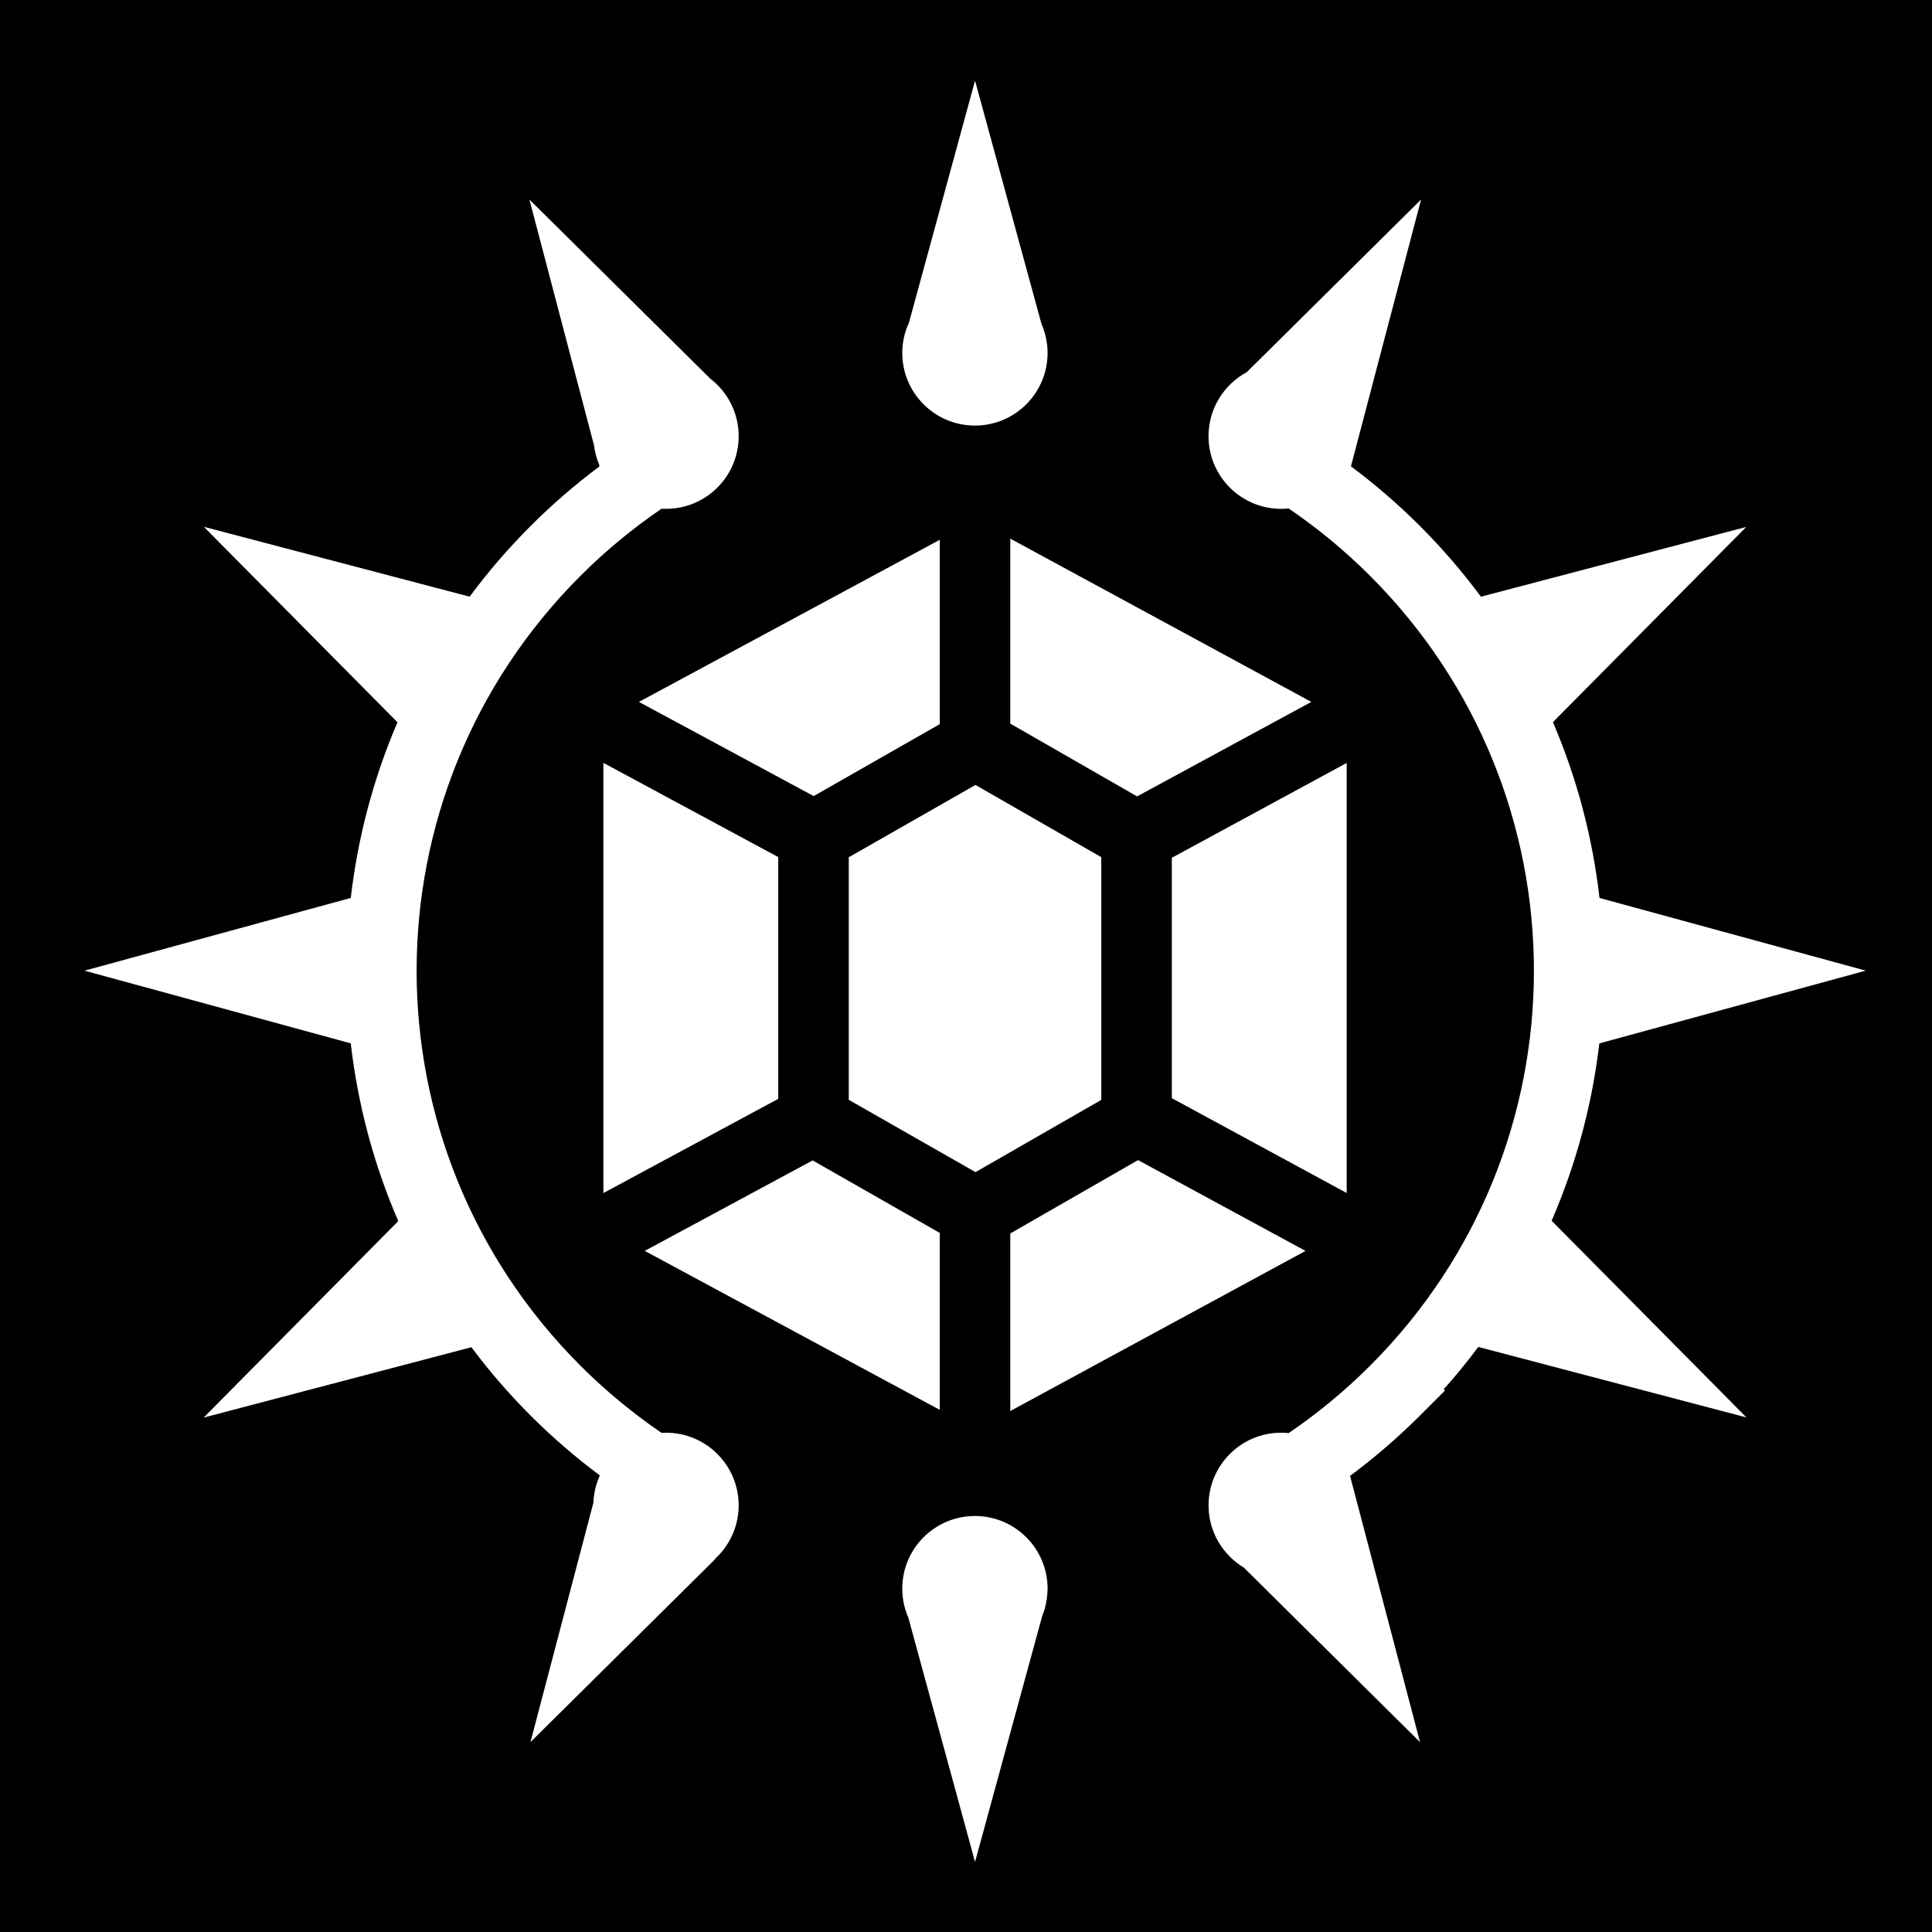
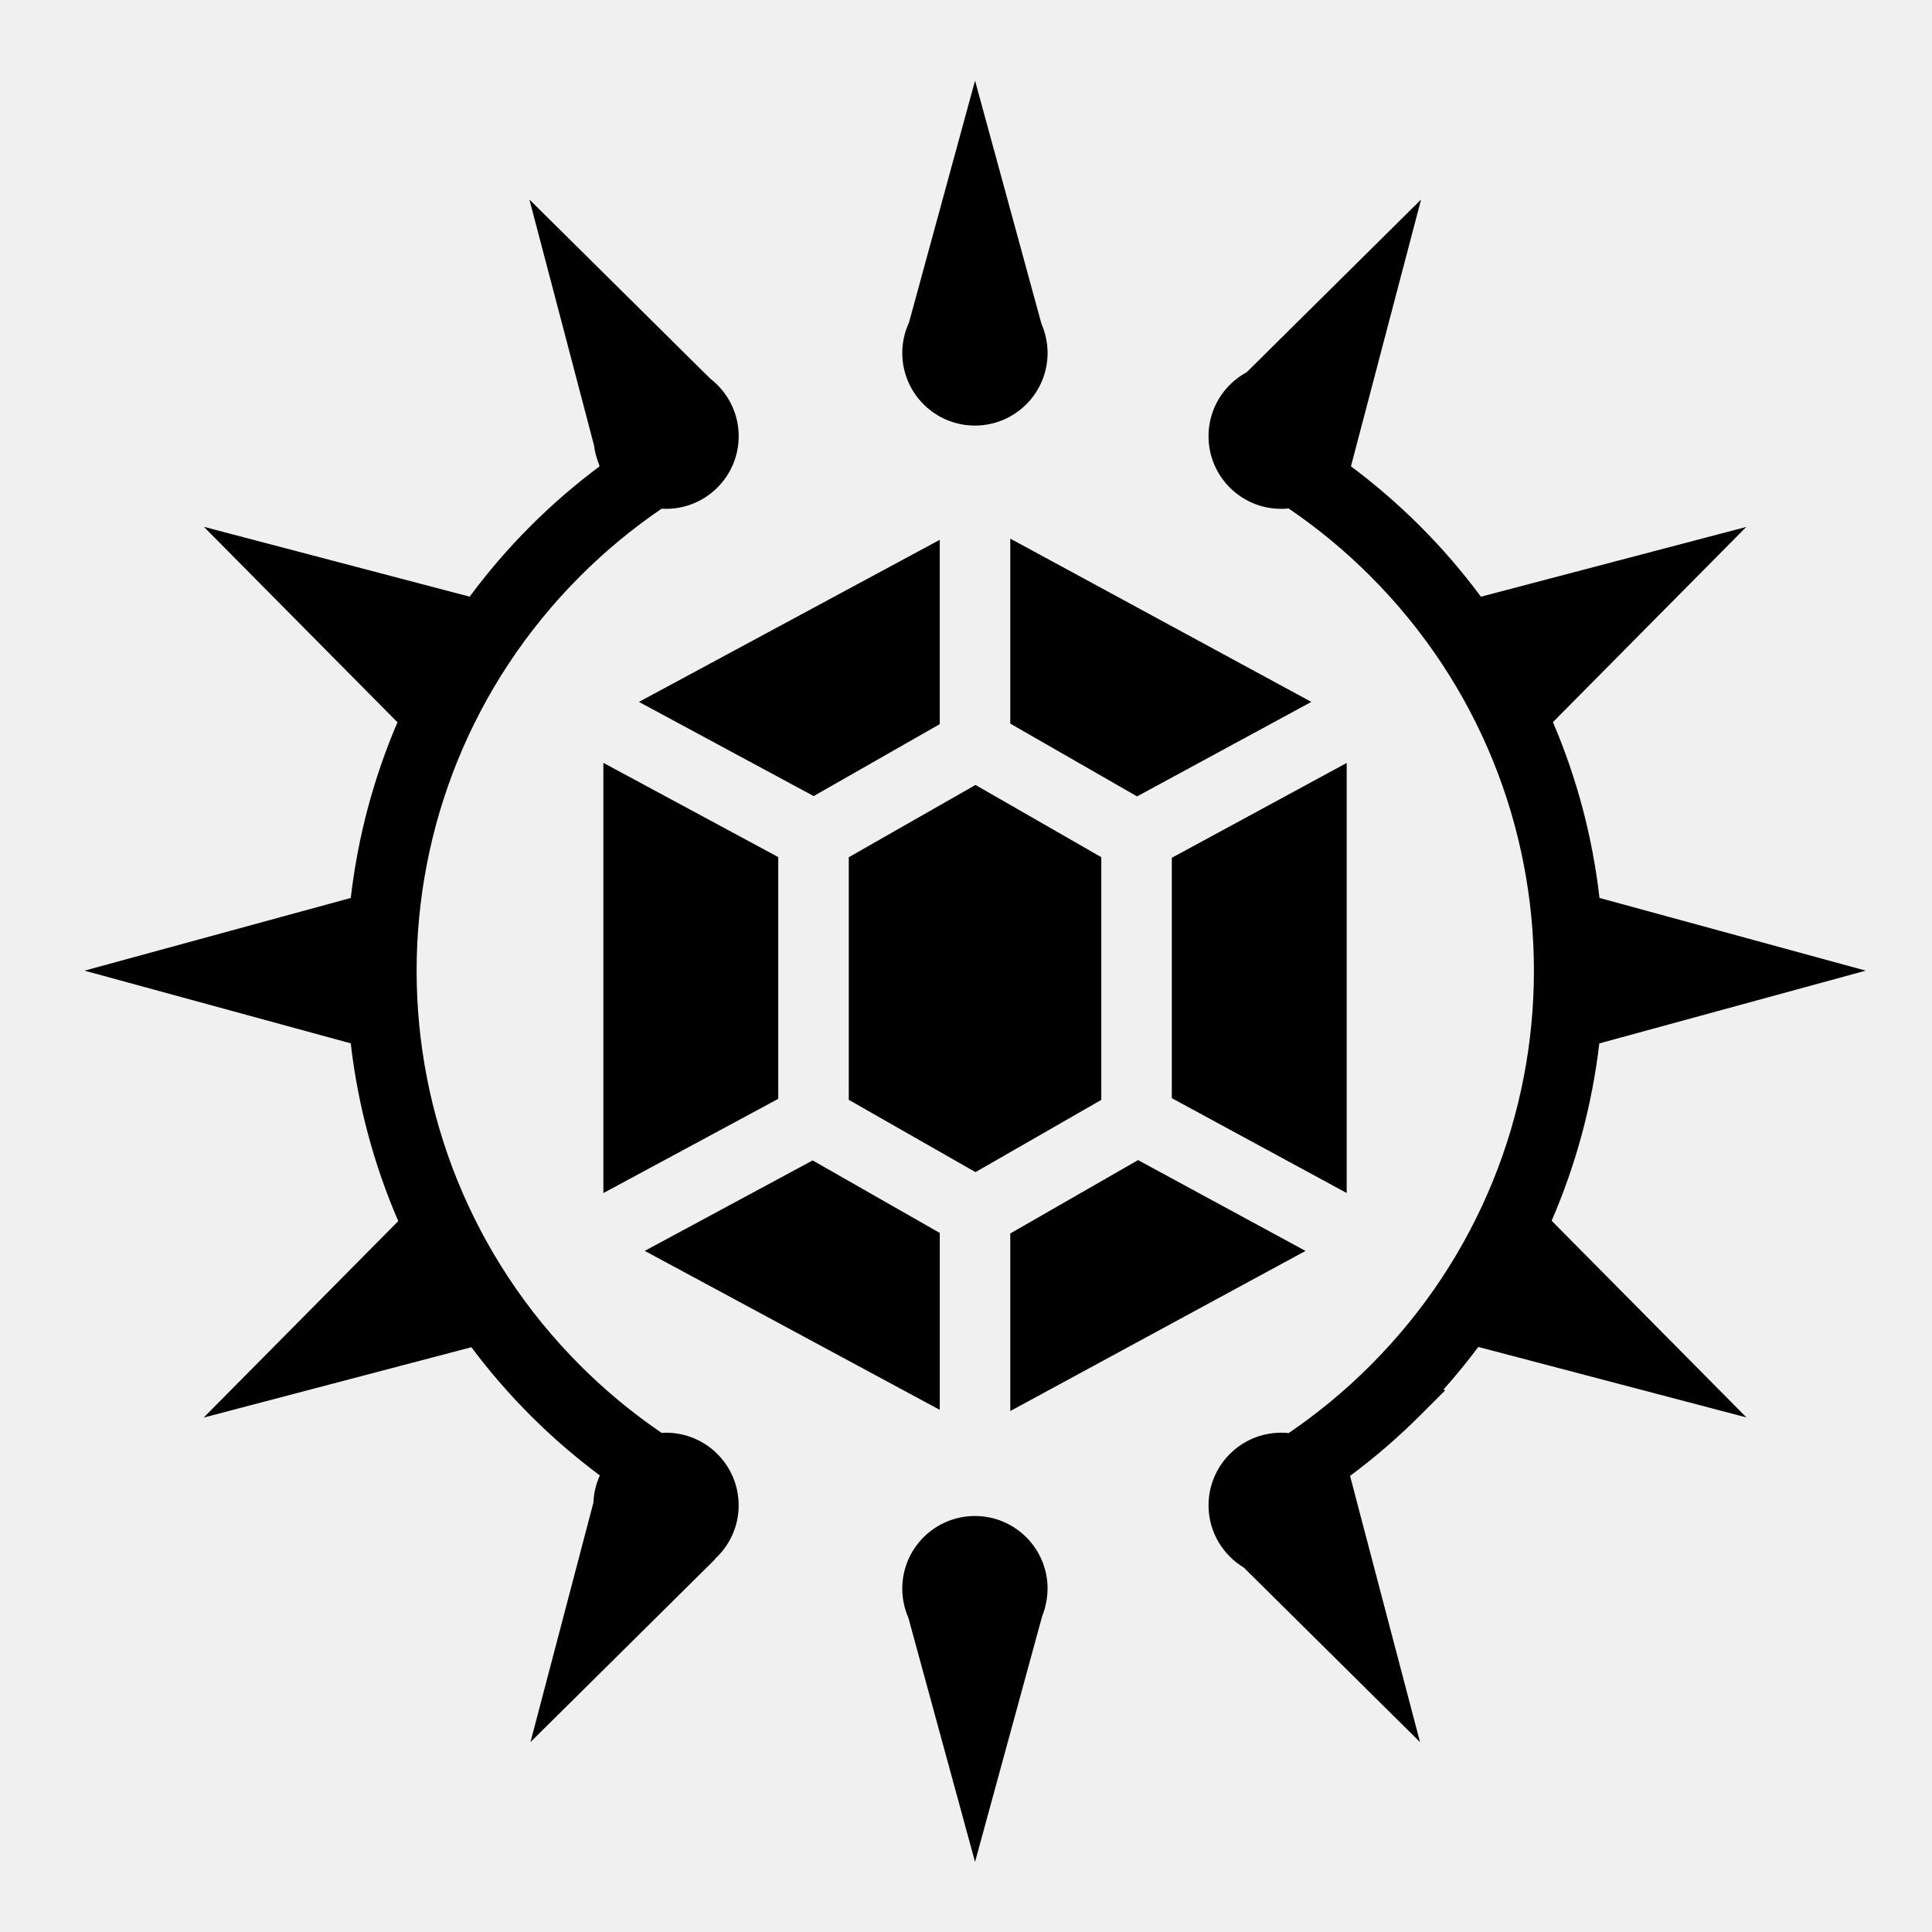
<svg xmlns="http://www.w3.org/2000/svg" viewBox="0 0 512 512">
-   <path d="M0 0h512v512H0z" />
-   <path fill="#fff" d="M258.396 21.375l-17.503 64.1c-1.133 2.452-1.782 5.172-1.782 8.05 0 10.634 8.62 19.256 19.255 19.256 10.634 0 19.256-8.62 19.256-19.255 0-.72-.045-1.426-.122-2.125h.022l-.05-.18c-.23-1.917-.737-3.746-1.488-5.45l-17.586-64.395zm118.21 31.494l-46.21 45.77c-6.03 3.254-10.126 9.626-10.126 16.956 0 10.633 8.622 19.254 19.255 19.254.668 0 1.327-.034 1.977-.1 7.608 5.175 14.85 11.125 21.6 17.875 57.872 57.872 57.87 151.418 0 209.29-6.75 6.747-13.99 12.694-21.594 17.868-.65-.066-1.308-.1-1.975-.1-10.634 0-19.256 8.623-19.256 19.256 0 7.006 3.757 13.12 9.352 16.49l46.694 46.252-18.545-70.55c6.468-4.81 12.67-10.137 18.536-16.003l6.608-6.61-.334-.332c3.252-3.637 6.305-7.388 9.183-11.23l71.057 18.68-51.63-52.126c6.54-15.08 10.757-30.926 12.636-46.996l70.61-19.282-70.56-19.267c-1.82-15.925-5.937-31.633-12.343-46.59l51.234-51.727-70.318 18.483c-4.842-6.536-10.22-12.8-16.144-18.723-5.794-5.794-11.916-11.063-18.298-15.824l18.587-70.717zm-236.307.005l17.112 65.107c.218 1.76.662 3.45 1.322 5.032l.153.582c-6.38 4.76-12.498 10.023-18.29 15.814-5.92 5.92-11.294 12.18-16.136 18.715L54.024 139.61l51.31 51.802c-6.41 14.945-10.535 30.64-12.376 46.553l-70.562 19.27L92.95 276.5c1.856 16.108 6.06 31.994 12.595 47.105l-51.574 52.07 70.952-18.648c4.722 6.312 9.94 12.368 15.676 18.102 5.815 5.814 11.96 11.102 18.367 15.876-1.004 2.215-1.613 4.646-1.707 7.213l-16.678 63.456 48.91-48.447-.037-.08c3.86-3.52 6.297-8.575 6.297-14.21 0-10.634-8.622-19.256-19.256-19.256-.395 0-.786.015-1.176.04-7.573-5.16-14.783-11.088-21.506-17.81-57.872-57.872-57.872-151.417 0-209.29 6.725-6.723 13.938-12.65 21.514-17.81.39.022.782.036 1.178.036 10.634 0 19.254-8.62 19.254-19.254 0-6.22-2.963-11.736-7.54-15.256L140.3 52.875zm127.436 89.87v49.02l33.602 19.292 46.18-25.045-79.782-43.268zm-18.69.312l-79.722 42.957 46.31 24.955 33.413-19.062v-48.85zM159.9 202.164v114.012l46.346-24.975v-64.063L159.9 202.164zm196.985.027l-46.342 25.134v63.7l46.342 25.136V202.19zm-98.367 5.83l-33.584 19.158v64.285l33.584 19.162 33.336-19.145v-64.318l-33.336-19.14zm43.082 99.416l-33.864 19.445v47.056l78.24-42.432-44.376-24.068zm-86.24.084l-44.495 23.976 78.182 42.127v-46.885L215.36 307.52zm43.005 94.234c-10.634 0-19.254 8.622-19.254 19.256 0 2.74.582 5.342 1.615 7.703l17.67 64.713 17.787-65.12c.57-1.39.965-2.86 1.197-4.388l.06-.23h-.026c.122-.878.207-1.767.207-2.678 0-10.634-8.62-19.256-19.255-19.256z" />
+   <path fill="#000" d="M258.396 21.375l-17.503 64.1c-1.133 2.452-1.782 5.172-1.782 8.05 0 10.634 8.62 19.256 19.255 19.256 10.634 0 19.256-8.62 19.256-19.255 0-.72-.045-1.426-.122-2.125h.022l-.05-.18c-.23-1.917-.737-3.746-1.488-5.45l-17.586-64.395zm118.21 31.494l-46.21 45.77c-6.03 3.254-10.126 9.626-10.126 16.956 0 10.633 8.622 19.254 19.255 19.254.668 0 1.327-.034 1.977-.1 7.608 5.175 14.85 11.125 21.6 17.875 57.872 57.872 57.87 151.418 0 209.29-6.75 6.747-13.99 12.694-21.594 17.868-.65-.066-1.308-.1-1.975-.1-10.634 0-19.256 8.623-19.256 19.256 0 7.006 3.757 13.12 9.352 16.49l46.694 46.252-18.545-70.55c6.468-4.81 12.67-10.137 18.536-16.003l6.608-6.61-.334-.332c3.252-3.637 6.305-7.388 9.183-11.23l71.057 18.68-51.63-52.126c6.54-15.08 10.757-30.926 12.636-46.996l70.61-19.282-70.56-19.267c-1.82-15.925-5.937-31.633-12.343-46.59l51.234-51.727-70.318 18.483c-4.842-6.536-10.22-12.8-16.144-18.723-5.794-5.794-11.916-11.063-18.298-15.824l18.587-70.717zm-236.307.005l17.112 65.107c.218 1.76.662 3.45 1.322 5.032l.153.582c-6.38 4.76-12.498 10.023-18.29 15.814-5.92 5.92-11.294 12.18-16.136 18.715L54.024 139.61l51.31 51.802c-6.41 14.945-10.535 30.64-12.376 46.553l-70.562 19.27L92.95 276.5c1.856 16.108 6.06 31.994 12.595 47.105l-51.574 52.07 70.952-18.648c4.722 6.312 9.94 12.368 15.676 18.102 5.815 5.814 11.96 11.102 18.367 15.876-1.004 2.215-1.613 4.646-1.707 7.213l-16.678 63.456 48.91-48.447-.037-.08c3.86-3.52 6.297-8.575 6.297-14.21 0-10.634-8.622-19.256-19.256-19.256-.395 0-.786.015-1.176.04-7.573-5.16-14.783-11.088-21.506-17.81-57.872-57.872-57.872-151.417 0-209.29 6.725-6.723 13.938-12.65 21.514-17.81.39.022.782.036 1.178.036 10.634 0 19.254-8.62 19.254-19.254 0-6.22-2.963-11.736-7.54-15.256L140.3 52.875zm127.436 89.87v49.02l33.602 19.292 46.18-25.045-79.782-43.268zm-18.69.312l-79.722 42.957 46.31 24.955 33.413-19.062v-48.85zM159.9 202.164v114.012l46.346-24.975v-64.063L159.9 202.164zm196.985.027l-46.342 25.134v63.7l46.342 25.136V202.19zm-98.367 5.83l-33.584 19.158v64.285l33.584 19.162 33.336-19.145v-64.318l-33.336-19.14zm43.082 99.416l-33.864 19.445v47.056l78.24-42.432-44.376-24.068zm-86.24.084l-44.495 23.976 78.182 42.127v-46.885L215.36 307.52zm43.005 94.234c-10.634 0-19.254 8.622-19.254 19.256 0 2.74.582 5.342 1.615 7.703l17.67 64.713 17.787-65.12c.57-1.39.965-2.86 1.197-4.388l.06-.23h-.026c.122-.878.207-1.767.207-2.678 0-10.634-8.62-19.256-19.255-19.256z" />
</svg>
